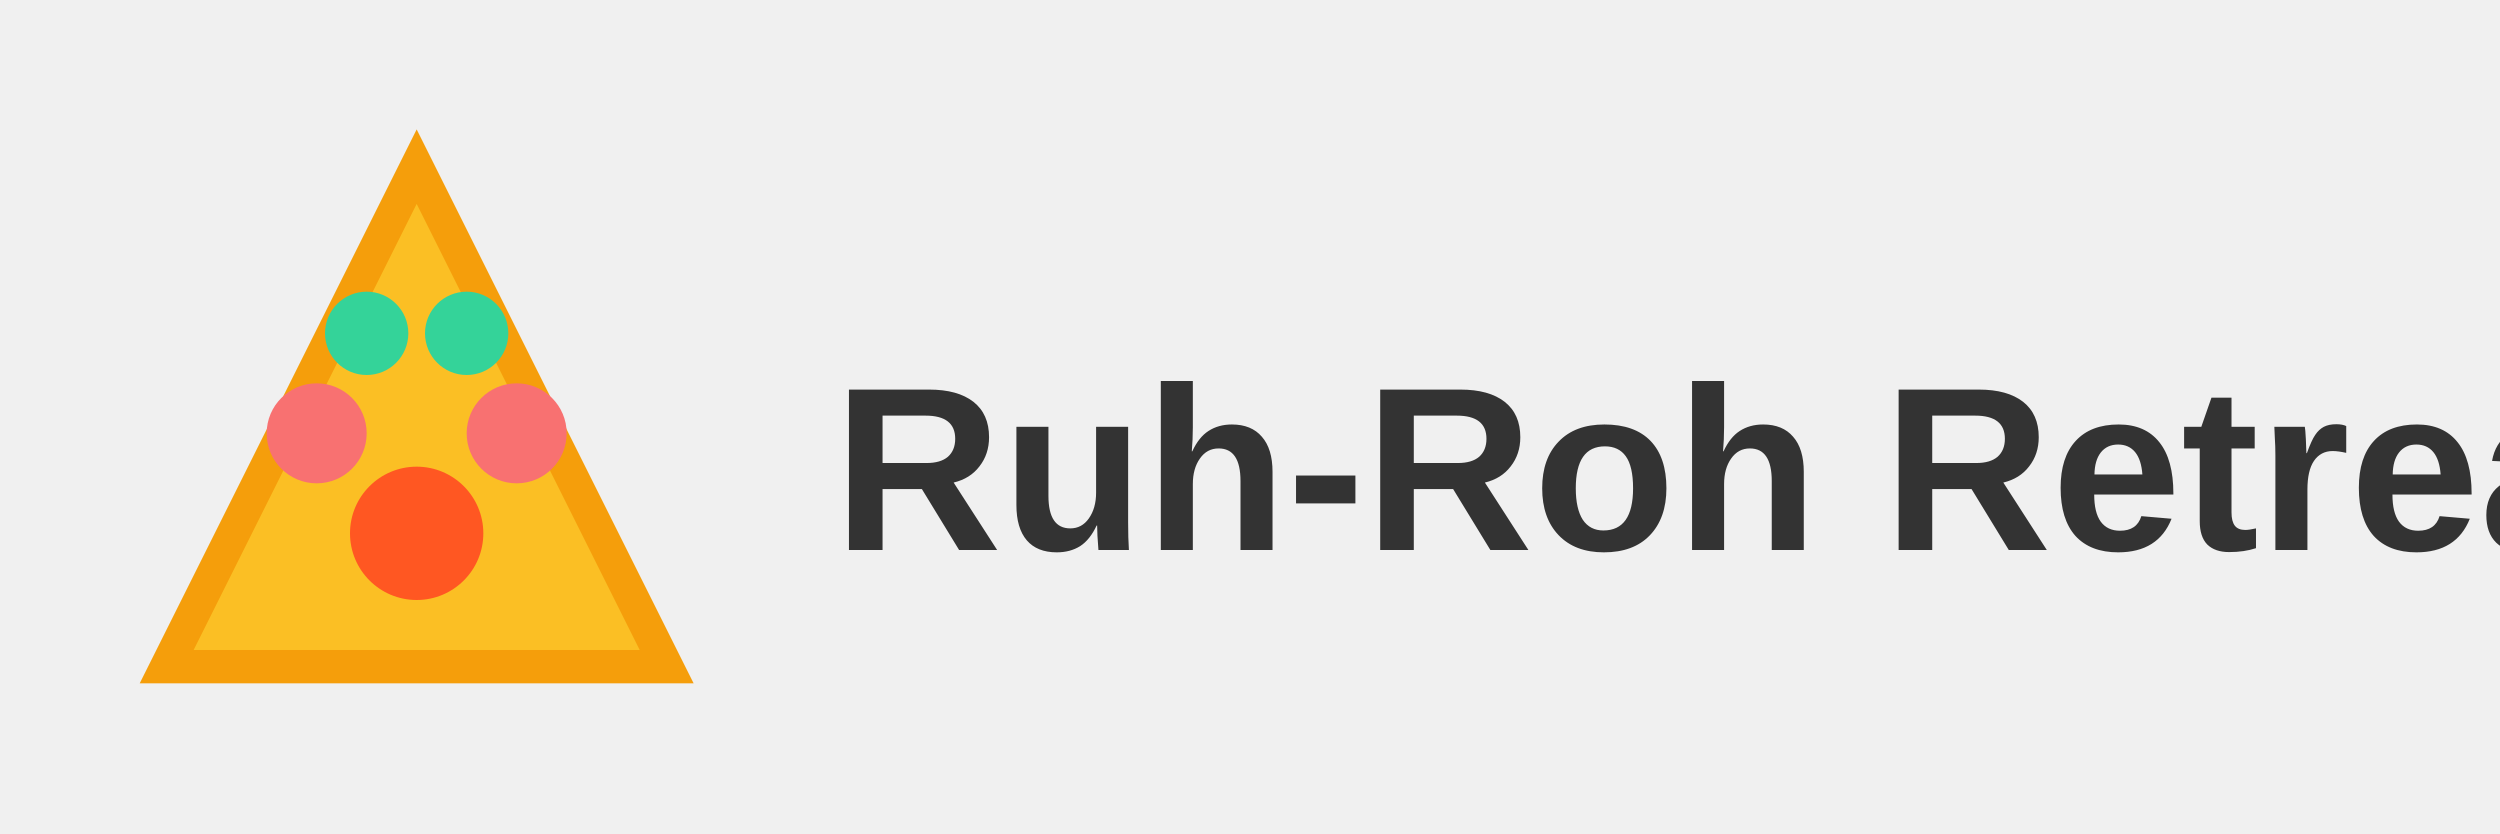
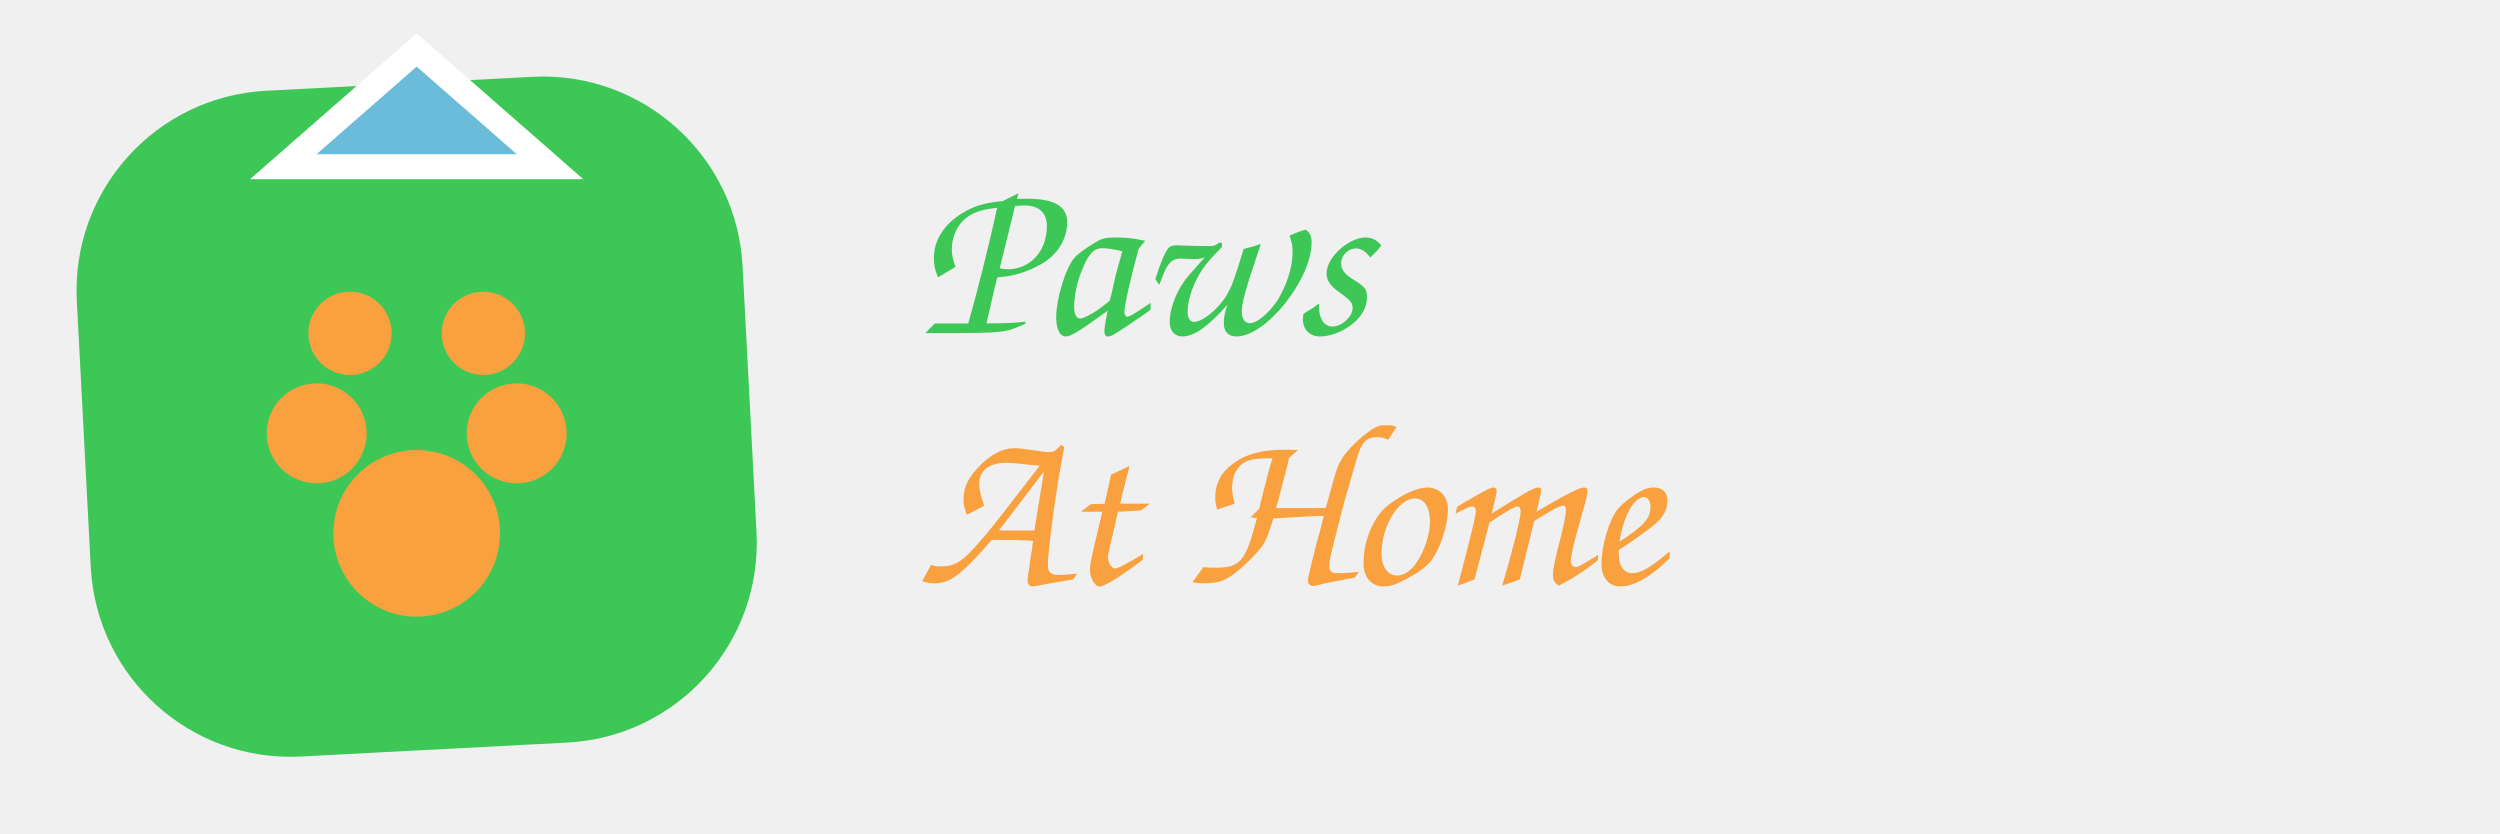
<svg xmlns="http://www.w3.org/2000/svg" width="150" height="50" viewBox="0 0 150 50" fill="none">
-   <polygon points="10,40 25,10 40,40" fill="#FBBF24" stroke="#F59E0B" stroke-width="2" />
-   <circle cx="25" cy="32" r="4" fill="#FF5722" />
-   <circle cx="19" cy="26" r="3" fill="#F87171" />
-   <circle cx="31" cy="26" r="3" fill="#F87171" />
-   <circle cx="22" cy="20" r="2.5" fill="#34D399" />
-   <circle cx="28" cy="20" r="2.5" fill="#34D399" />
-   <text x="50" y="33" font-size="14" font-family="Arial, sans-serif" fill="#333" font-weight="600">Ruh-Roh Retreat</text>
+   <rect x="5" y="5" width="40" height="40" rx="12" fill="#3dc756" transform="rotate(-3 25 25)" />
+   <circle cx="25" cy="32" r="5" fill="#F9A03F" />
+   <circle cx="19" cy="26" r="3" fill="#F9A03F" />
+   <circle cx="31" cy="26" r="3" fill="#F9A03F" />
+   <circle cx="21" cy="20" r="2.5" fill="#F9A03F" />
+   <circle cx="29" cy="20" r="2.5" fill="#F9A03F" />
+   <path d="M17,10 L33,10 L25,3 Z" fill="#6BBBDB" stroke="#FFFFFF" stroke-width="1.5" />
+   <text x="55" y="20" font-size="14" font-family="Fredoka One, cursive" fill="#3dc756" font-weight="600">Paws</text>
+   <text x="55" y="35" font-size="14" font-family="Fredoka One, cursive" fill="#F9A03F" font-weight="600">At Home</text>
</svg>
